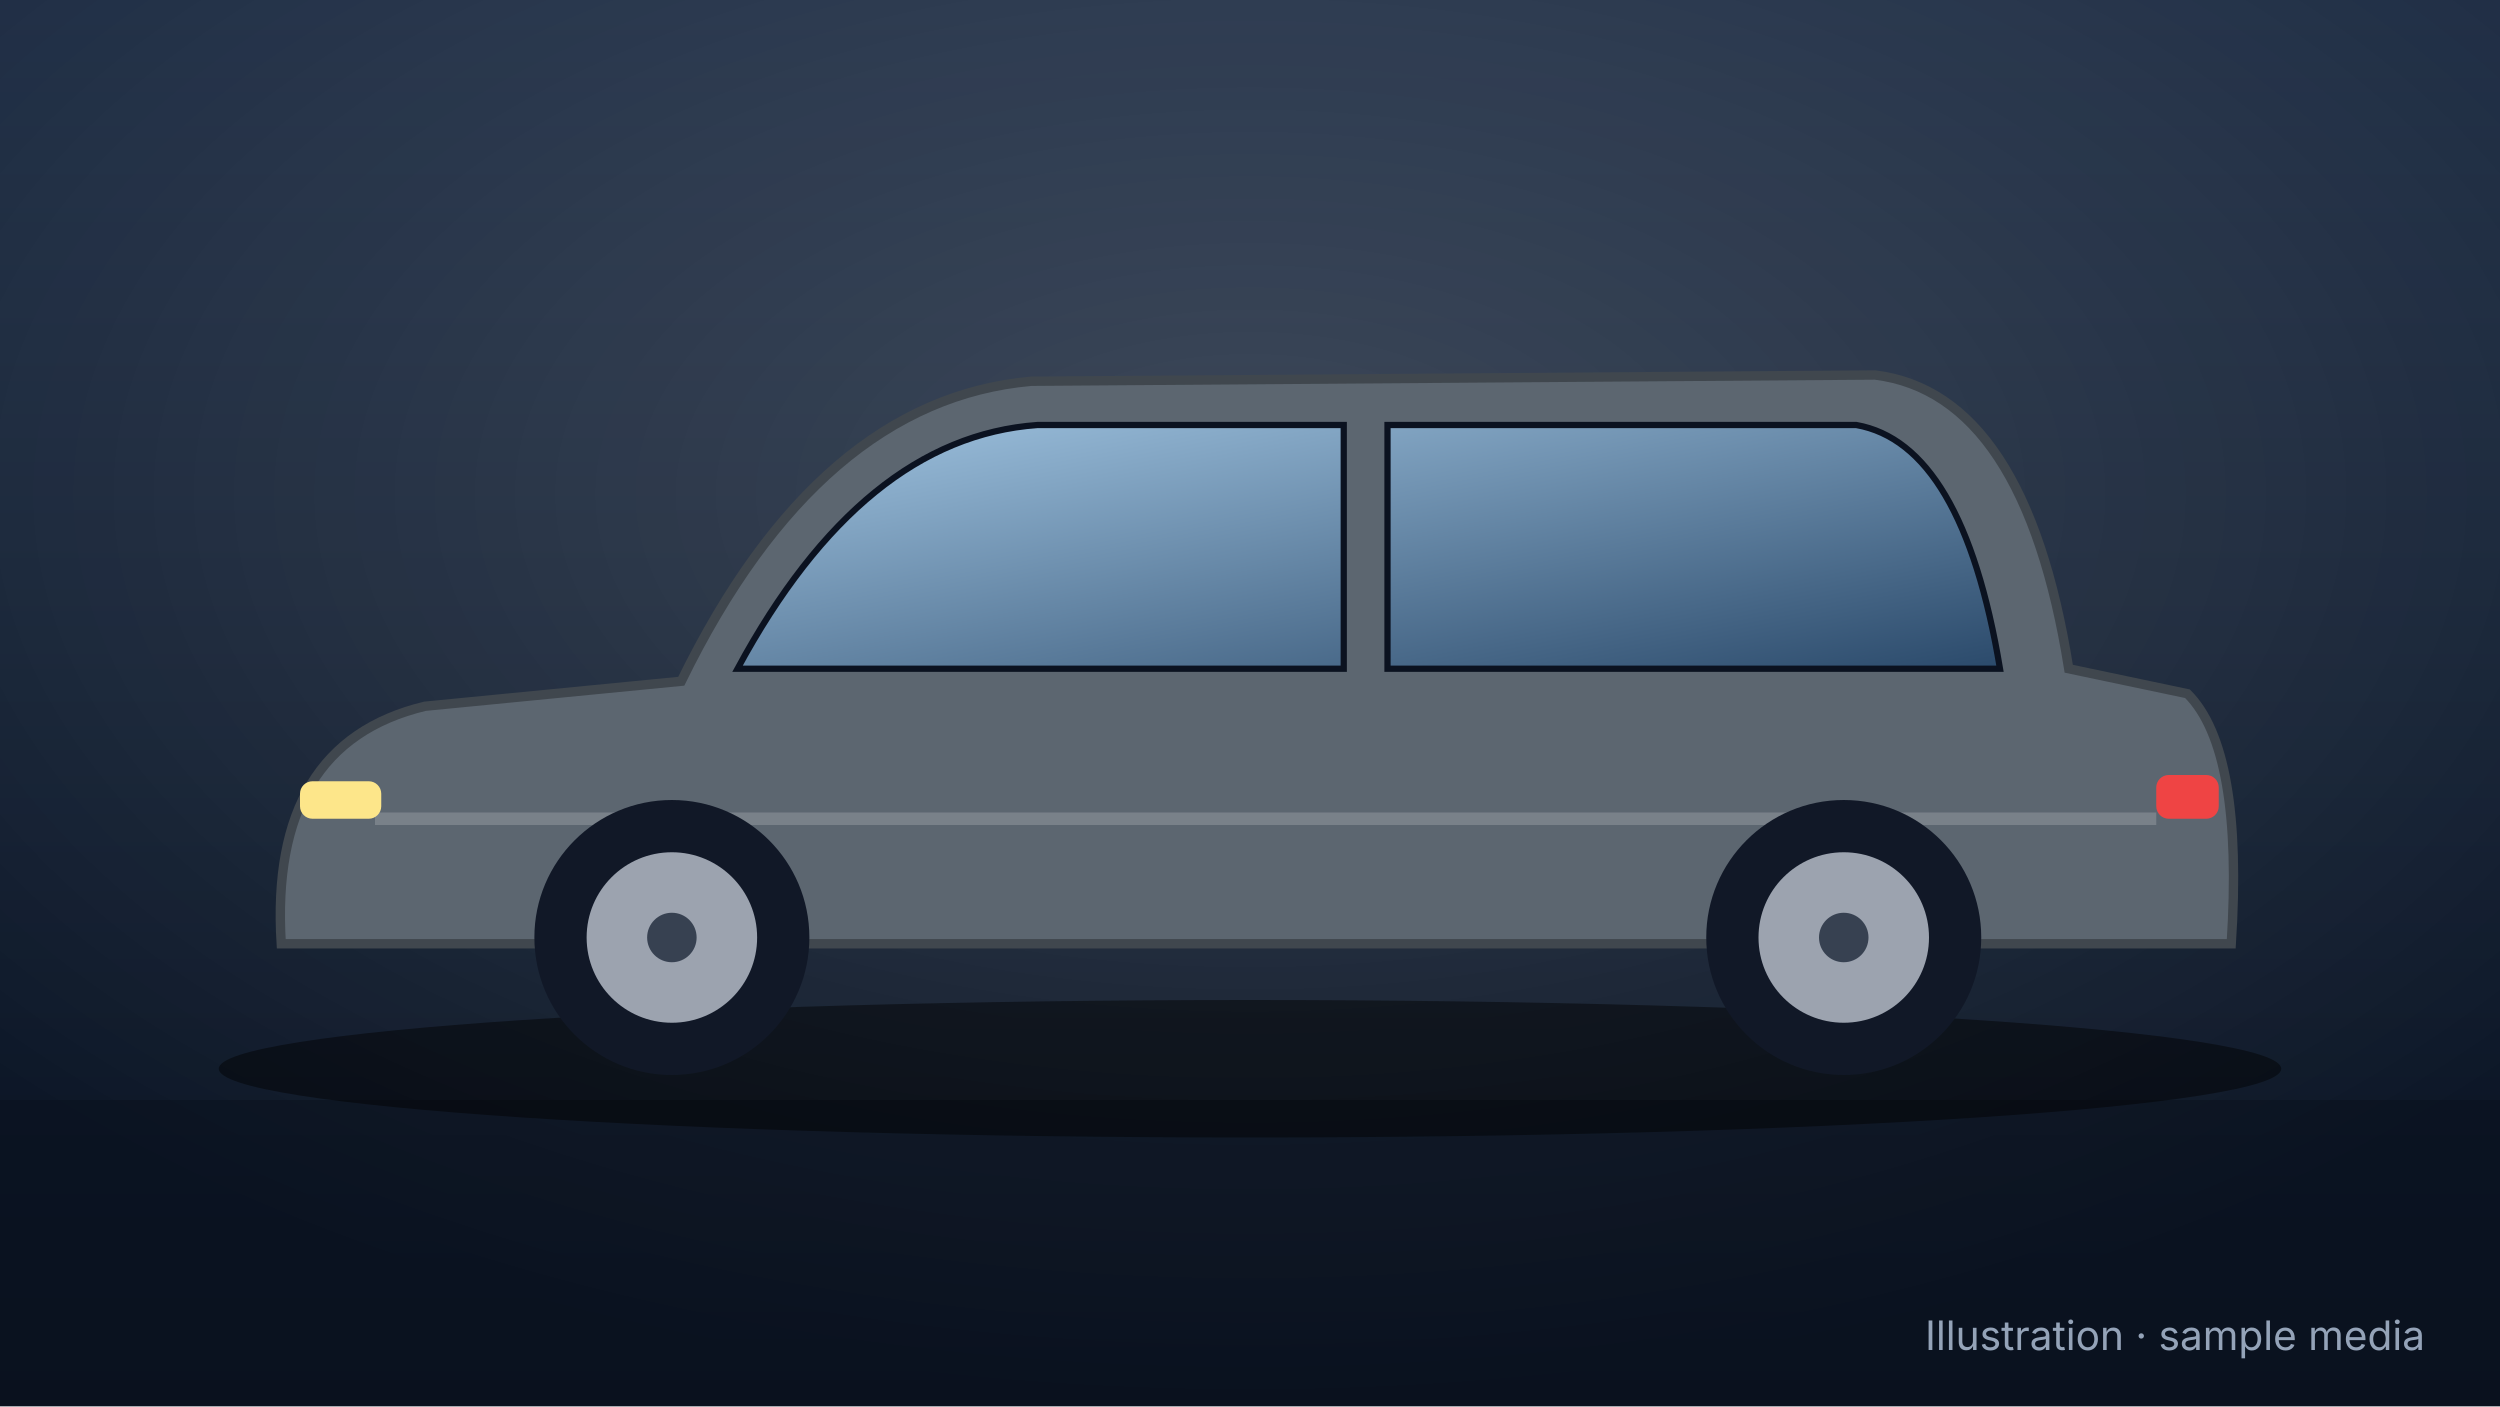
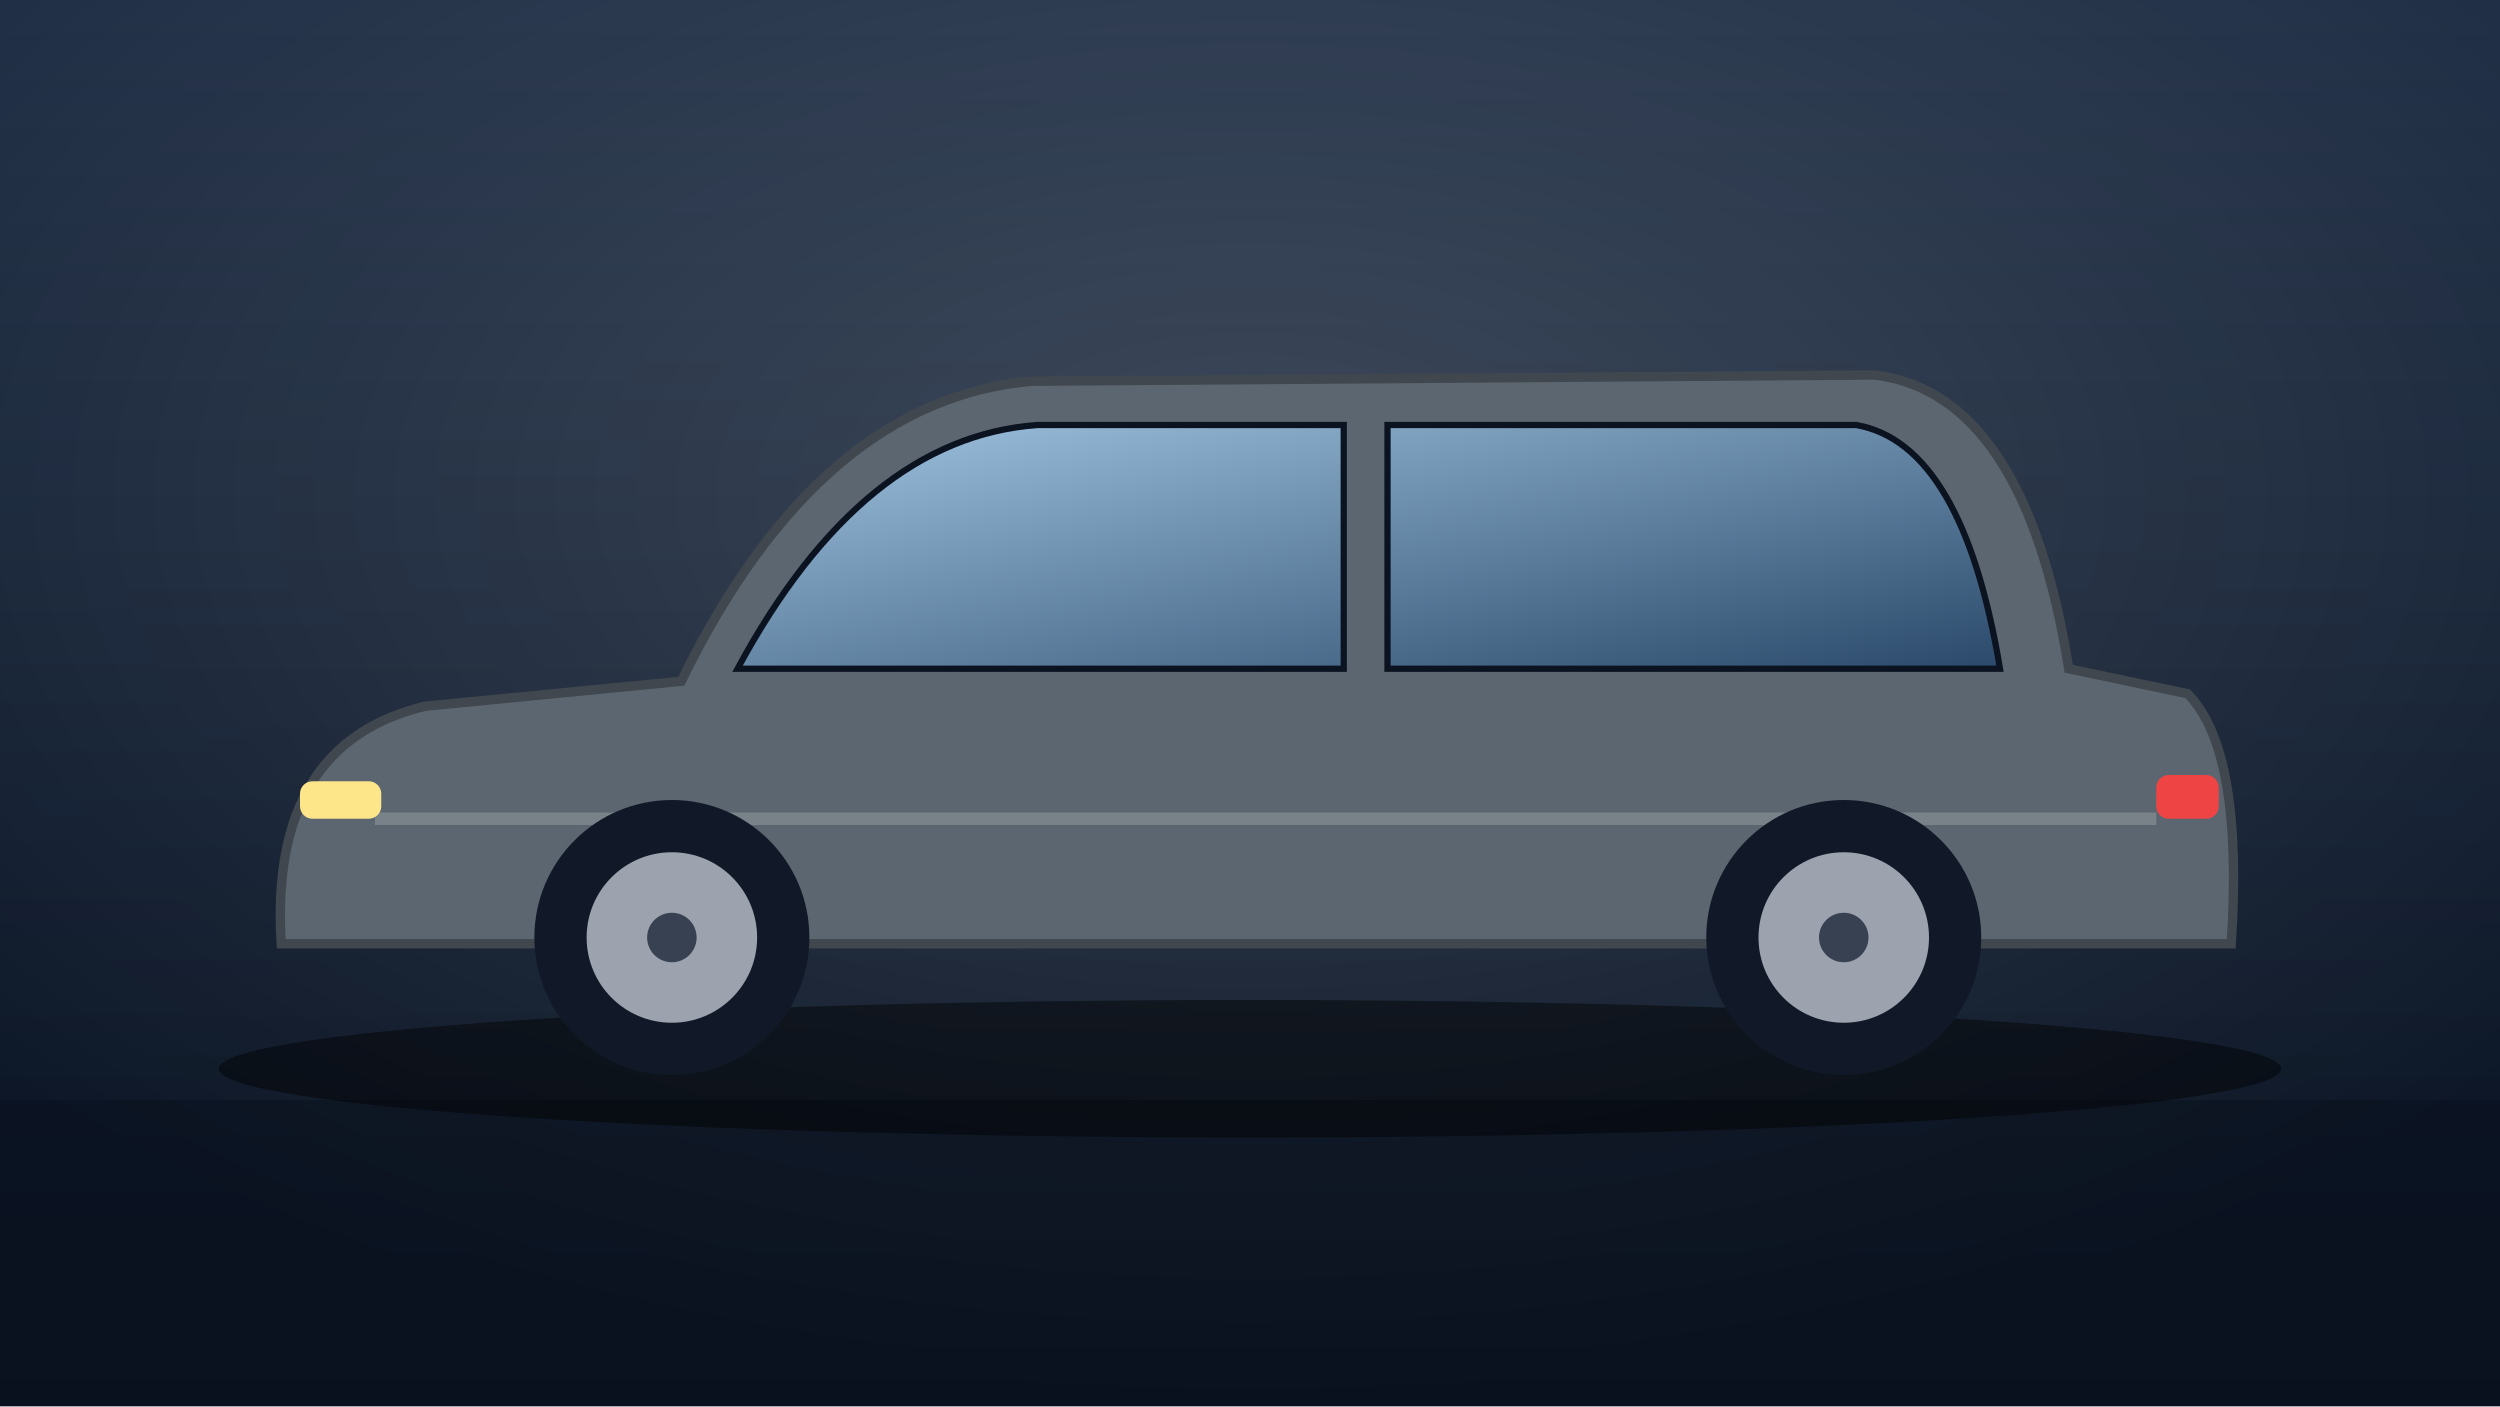
<svg xmlns="http://www.w3.org/2000/svg" viewBox="0 0 800 450" role="img" aria-label="2024 Toyota Corolla Cross 1.8 XS Hybrid (side, illustration)">
  <defs>
    <linearGradient id="bg" x1="0" y1="0" x2="0" y2="1">
      <stop offset="0" stop-color="#1e2d44" />
      <stop offset="0.62" stop-color="#0f1b2d" />
      <stop offset="1" stop-color="#0a1220" />
    </linearGradient>
    <radialGradient id="spot" cx="0.5" cy="0.35" r="0.65">
      <stop offset="0" stop-color="#ffffff" stop-opacity="0.16" />
      <stop offset="1" stop-color="#ffffff" stop-opacity="0" />
    </radialGradient>
    <linearGradient id="glass" x1="0" y1="0" x2="1" y2="1">
      <stop offset="0" stop-color="#9fc3e0" />
      <stop offset="1" stop-color="#2b4a6b" />
    </linearGradient>
  </defs>
  <rect width="800" height="450" fill="url(#bg)" />
  <rect width="800" height="450" fill="url(#spot)" />
  <rect y="352" width="800" height="98" fill="#09111d" opacity="0.55" />
  <ellipse cx="400" cy="342" rx="330" ry="22" fill="#000" opacity="0.45" />
  <path d="M90 302 Q86 238 136 226 L218 218 Q262 128 330 122 L600 120 Q648 126 662 214 L700 222 Q718 240 714 302 Z" fill="#5c6670" stroke="#40474e" stroke-width="3" />
  <path d="M120 262 L690 262" stroke="#959ba2" stroke-width="4" opacity="0.5" />
  <path d="M236 214 Q276 140 332 136 L430 136 L430 214 Z M444 136 L594 136 Q628 142 640 214 L444 214 Z" fill="url(#glass)" stroke="#0b1220" stroke-width="2" />
  <rect x="96" y="250" width="26" height="12" rx="4" fill="#fde68a" />
  <rect x="690" y="248" width="20" height="14" rx="4" fill="#ef4444" />
  <circle cx="215" cy="300" r="44" fill="#111827" />
  <circle cx="215" cy="300" r="27.28" fill="#9ca3af" />
  <circle cx="215" cy="300" r="7.92" fill="#374151" />
  <circle cx="590" cy="300" r="44" fill="#111827" />
  <circle cx="590" cy="300" r="27.28" fill="#9ca3af" />
  <circle cx="590" cy="300" r="7.92" fill="#374151" />
-   <text x="776" y="432" text-anchor="end" fill="#94a3b8" font-family="Inter, Segoe UI, Arial, sans-serif" font-size="13">Illustration · sample media</text>
</svg>
